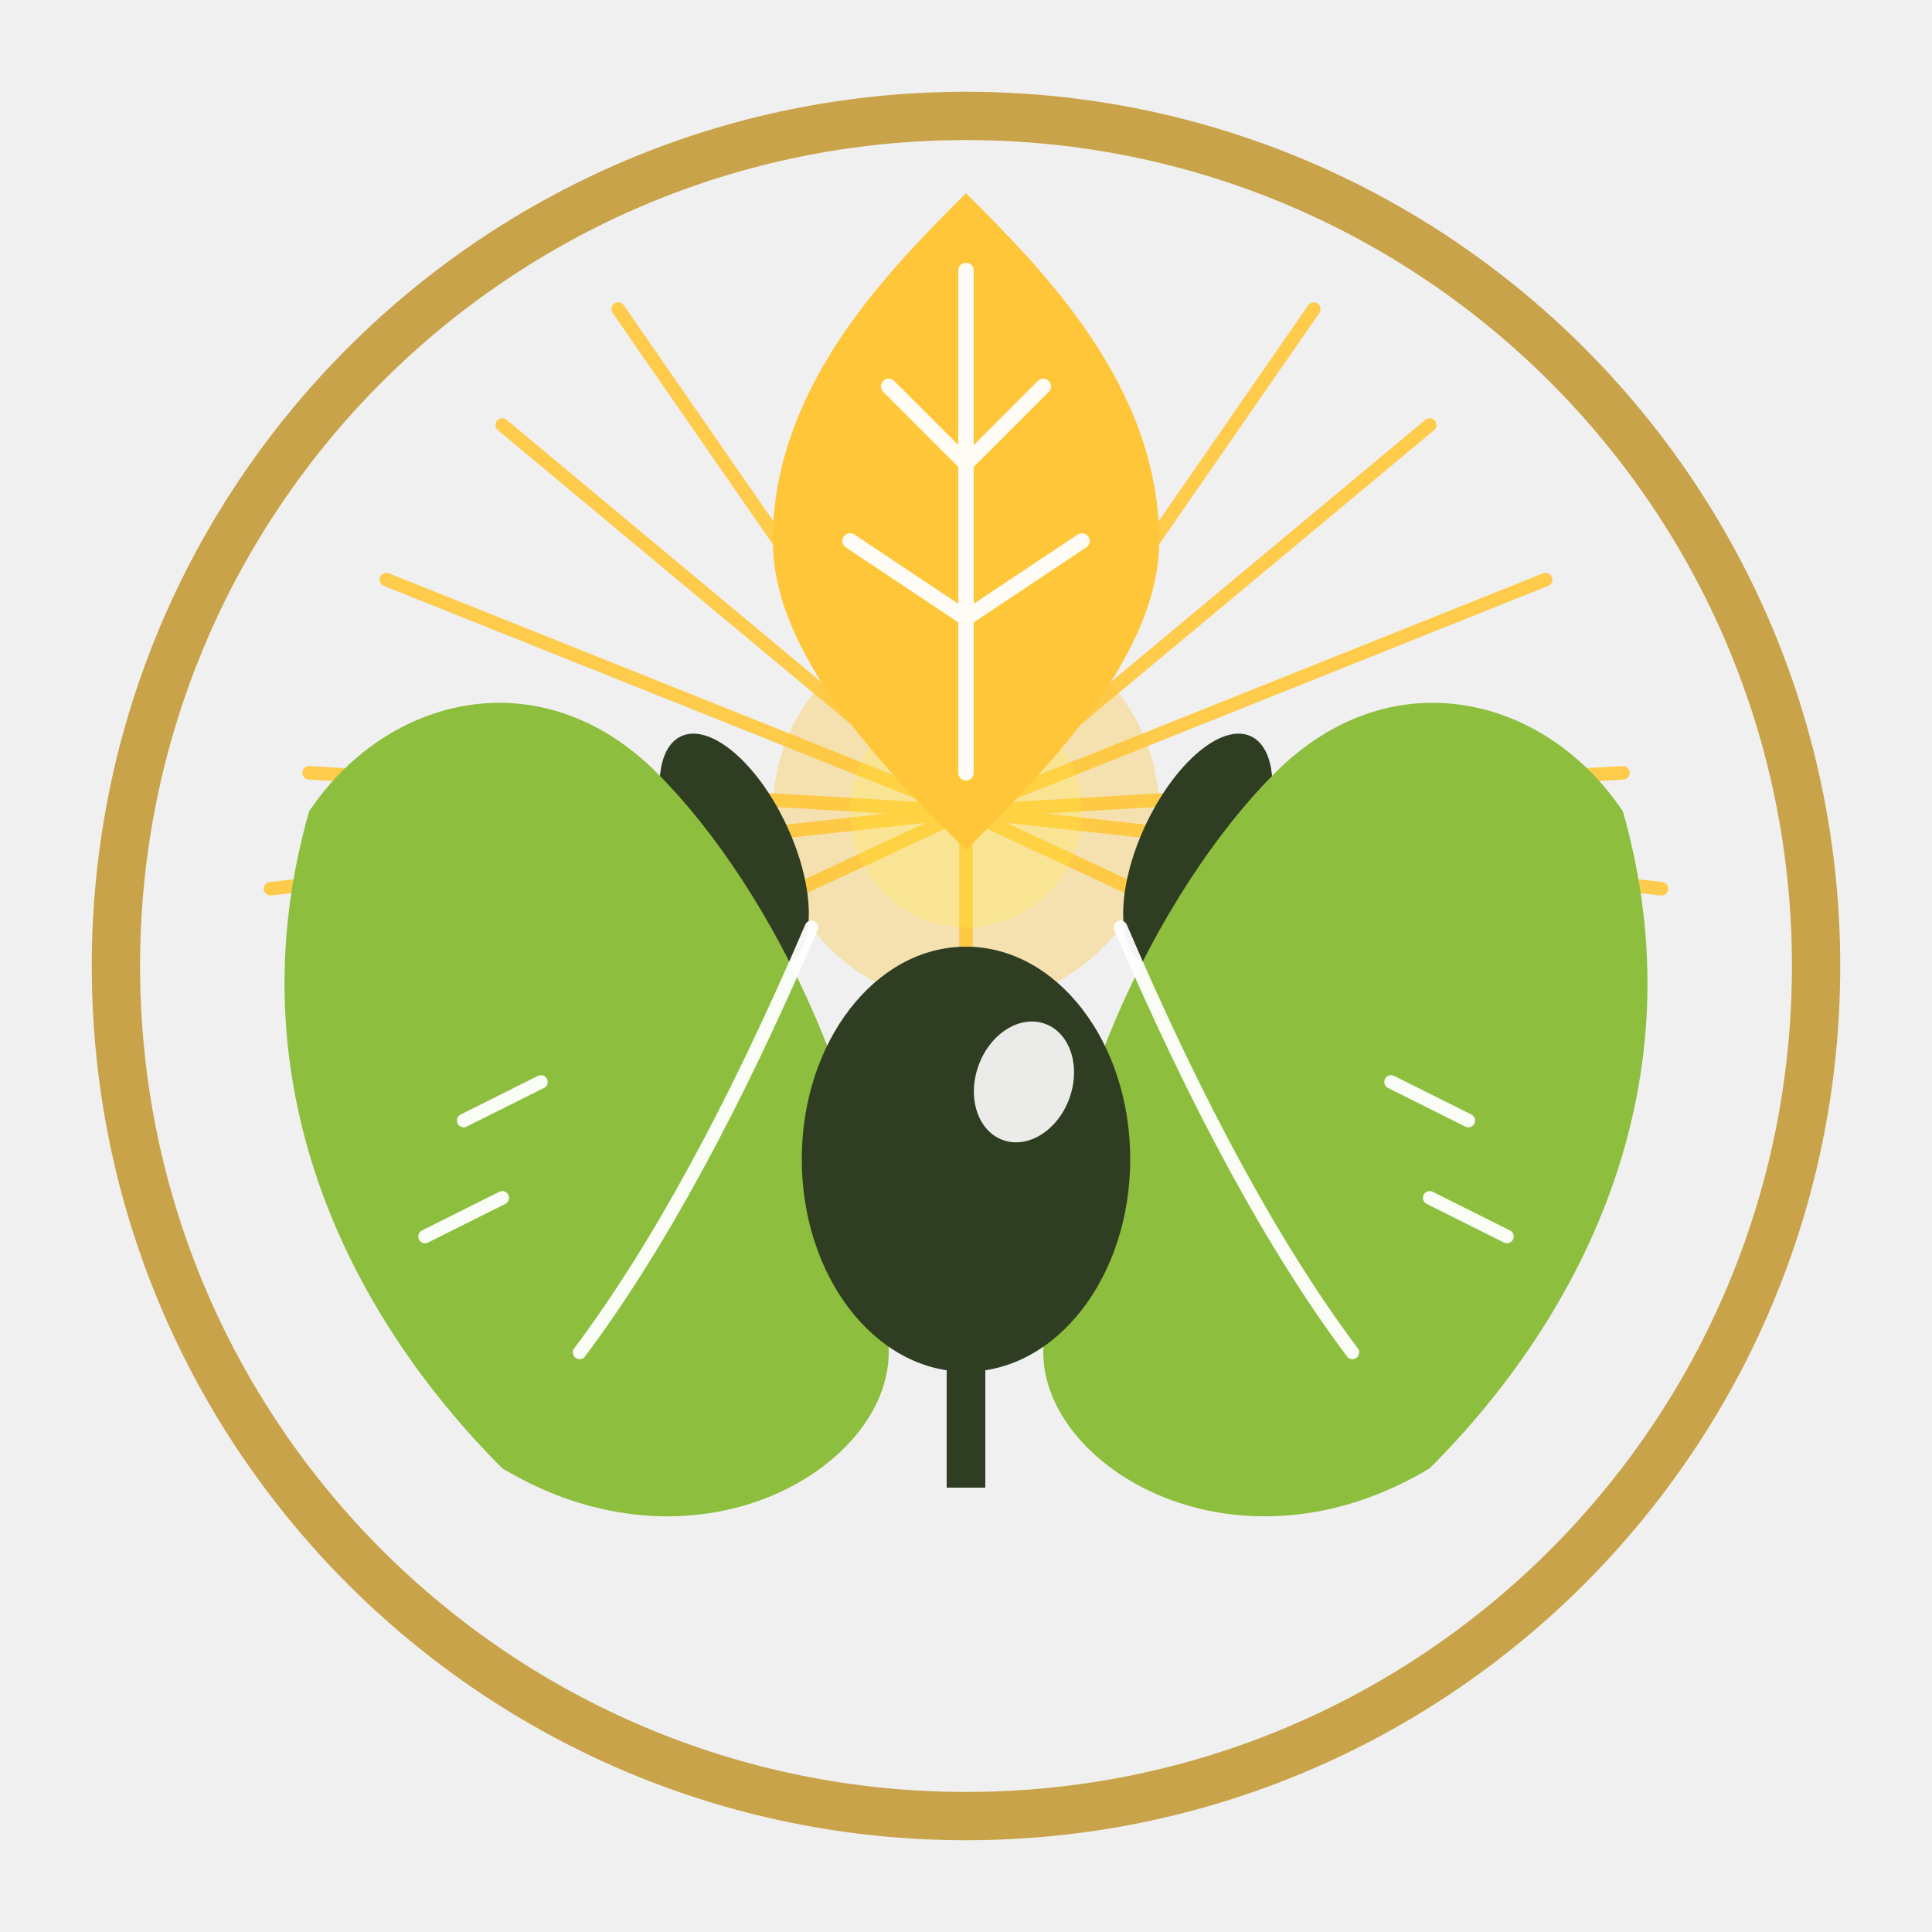
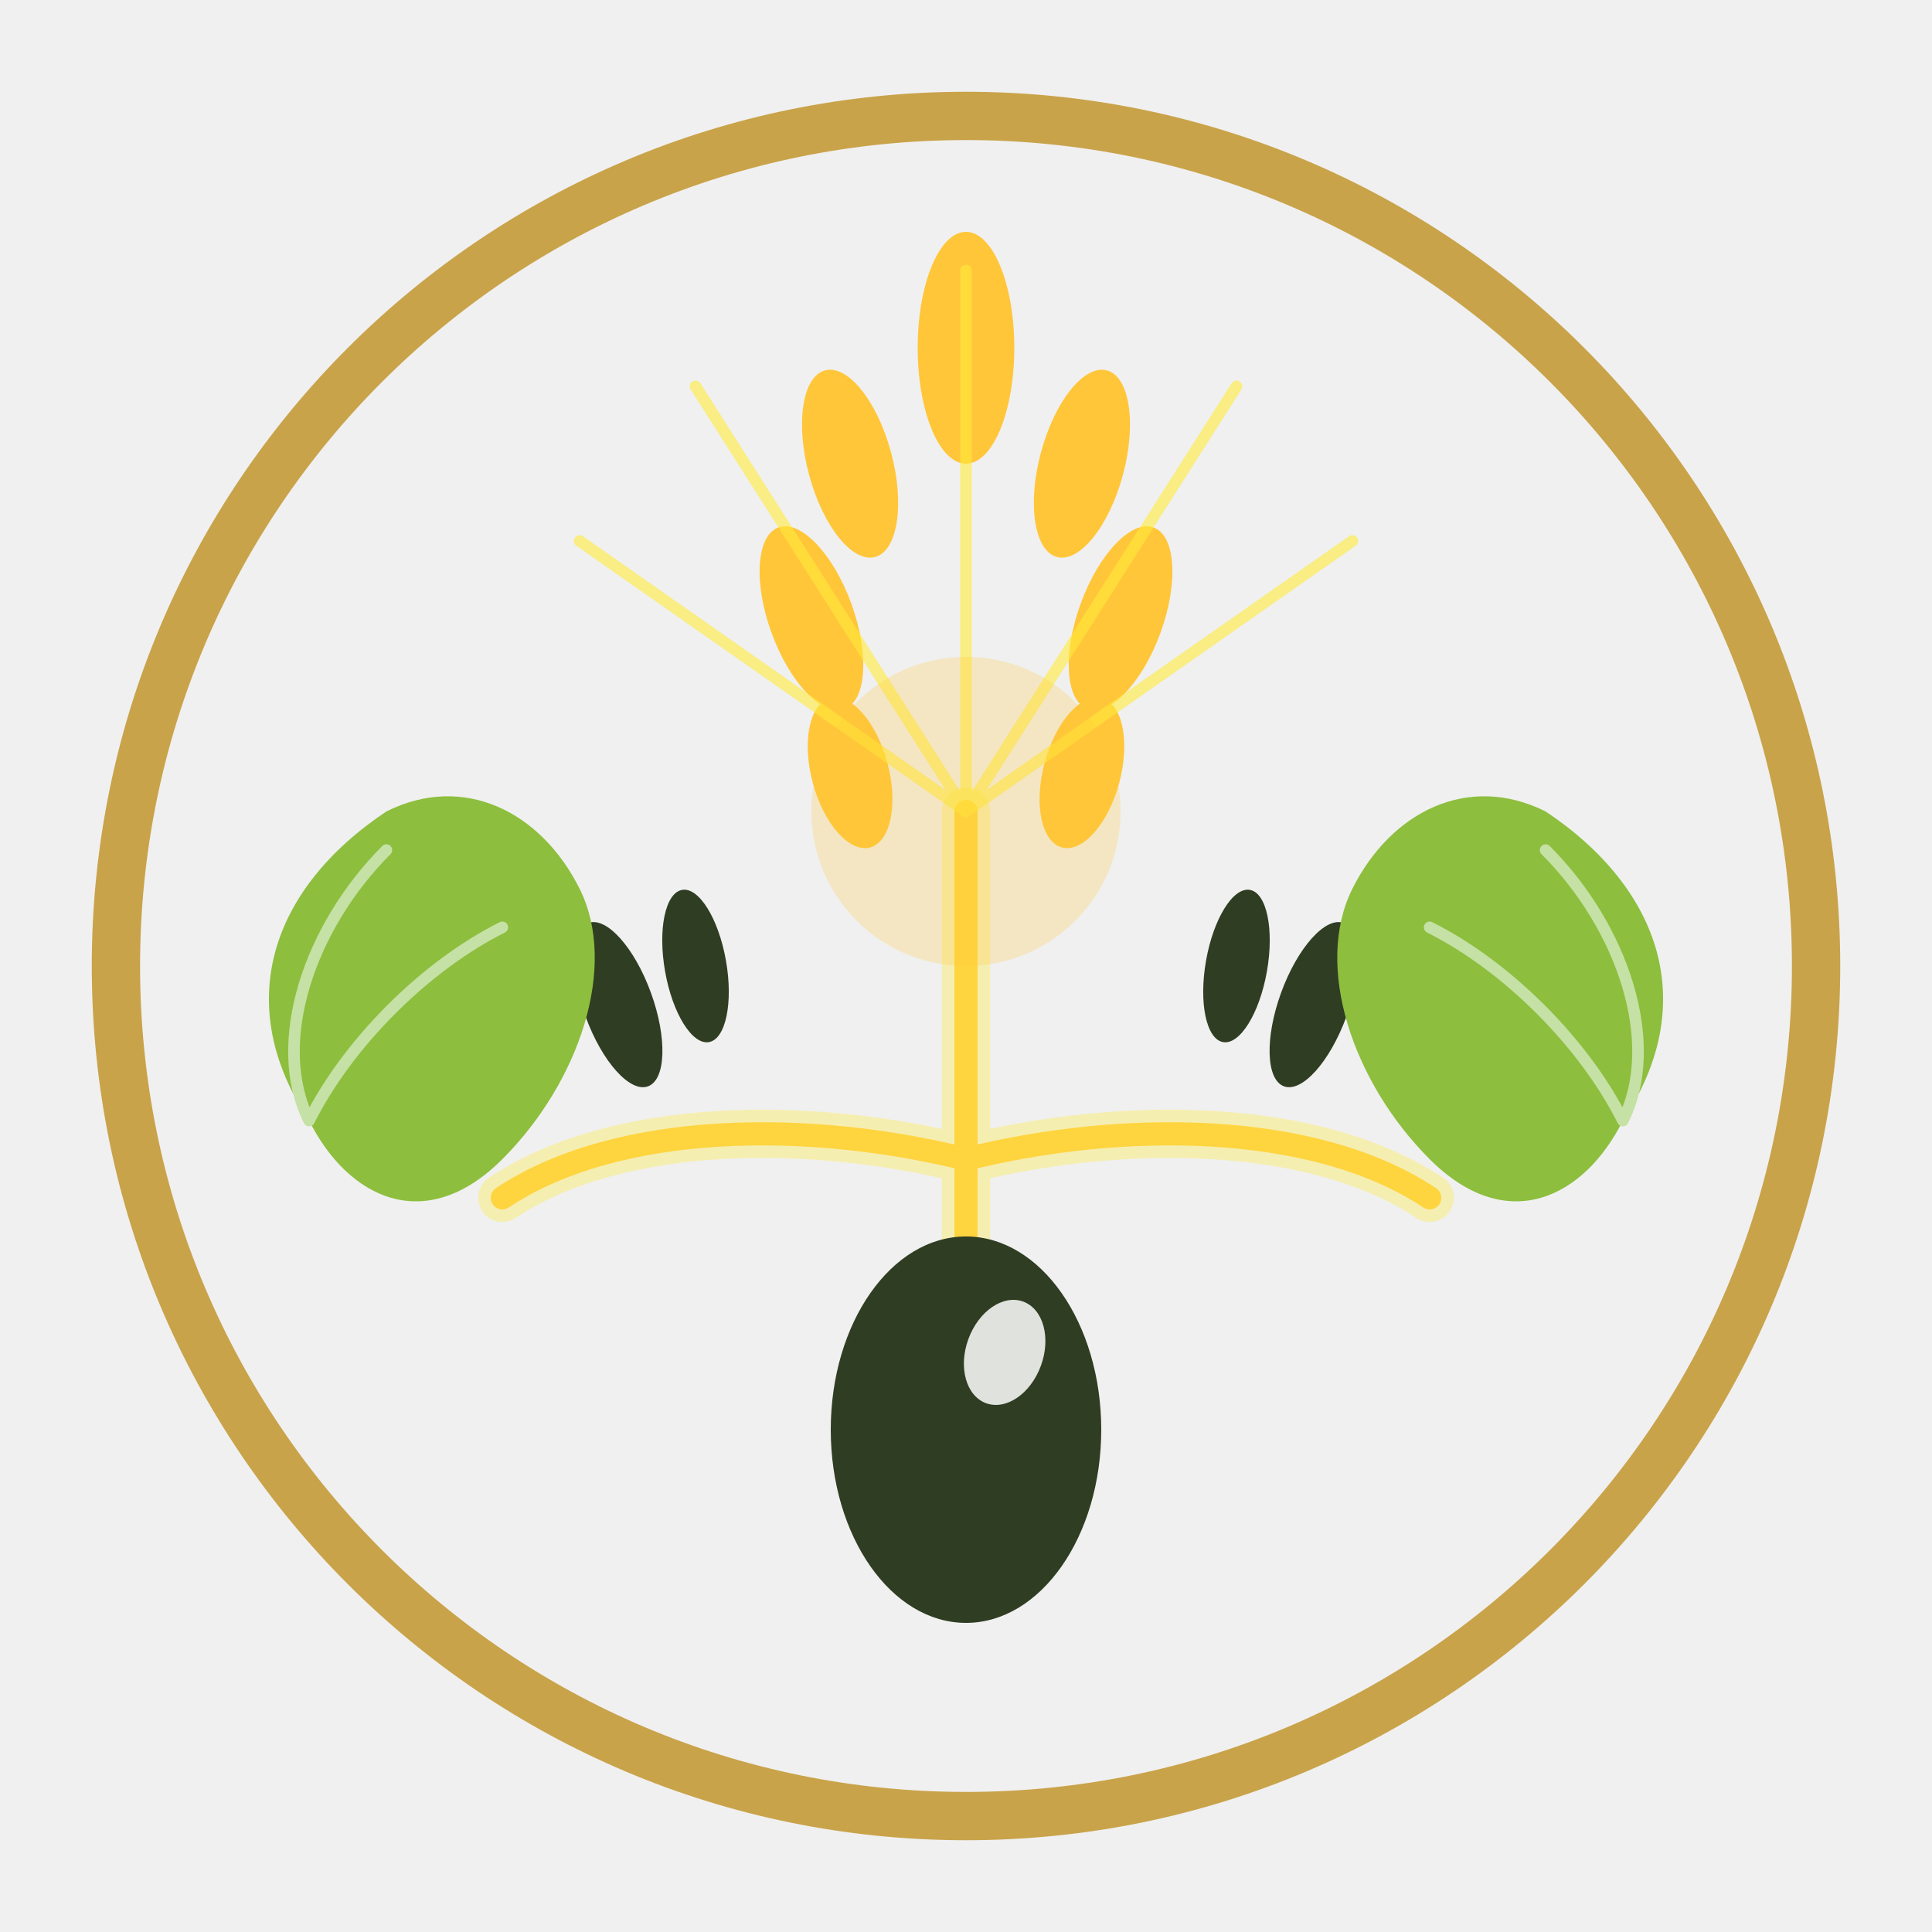
<svg xmlns="http://www.w3.org/2000/svg" width="400" height="400" viewBox="0 0 100 100" fill="none">
  <circle cx="50" cy="50" r="44" stroke="#C9A34A" stroke-width="2.5" fill="none" />
-   <g stroke="#FFC639" stroke-width="0.7" stroke-linecap="round" opacity="0.9">
-     <line x1="50" y1="42" x2="32" y2="16" />
-     <line x1="50" y1="42" x2="26" y2="22" />
-     <line x1="50" y1="42" x2="20" y2="30" />
-     <line x1="50" y1="42" x2="16" y2="40" />
-     <line x1="50" y1="42" x2="68" y2="16" />
-     <line x1="50" y1="42" x2="74" y2="22" />
-     <line x1="50" y1="42" x2="80" y2="30" />
-     <line x1="50" y1="42" x2="84" y2="40" />
-     <line x1="50" y1="42" x2="50" y2="12" />
-     <line x1="50" y1="42" x2="86" y2="46" />
-     <line x1="50" y1="42" x2="14" y2="46" />
-     <line x1="50" y1="42" x2="80" y2="56" />
-     <line x1="50" y1="42" x2="20" y2="56" />
-     <line x1="50" y1="42" x2="50" y2="72" />
+   <path d="M50 42 L50 72 M50 60 C 42 58, 32 58, 26 62 M50 60 C 58 58, 68 58, 74 62" stroke="#FFC639" stroke-width="1.2" stroke-linecap="round" fill="none" opacity="0.95" />
+   <path d="M50 42 L50 72 M50 60 C 42 58, 32 58, 26 62 M50 60 C 58 58, 68 58, 74 62" stroke="#FFEB3B" stroke-width="2.5" stroke-linecap="round" fill="none" opacity="0.35" />
+   <g fill="#FFC639">
+     <ellipse cx="50" cy="18" rx="2.5" ry="6" />
+     <ellipse cx="44" cy="24" rx="2.2" ry="5" transform="rotate(-15 44 24)" />
+     <ellipse cx="56" cy="24" rx="2.2" ry="5" transform="rotate(15 56 24)" />
+     <ellipse cx="42" cy="32" rx="2.2" ry="5" transform="rotate(-20 42 32)" />
+     <ellipse cx="58" cy="32" rx="2.2" ry="5" transform="rotate(20 58 32)" />
+     <ellipse cx="44" cy="40" rx="2" ry="4" transform="rotate(-15 44 40)" />
+     <ellipse cx="56" cy="40" rx="2" ry="4" transform="rotate(15 56 40)" />
  </g>
-   <g fill="#FFC639" opacity="0.35">
-     <circle cx="50" cy="42" r="10" />
+   <g stroke="#FFEB3B" stroke-width="0.6" opacity="0.6" stroke-linecap="round">
+     <line x1="50" y1="42" x2="50" y2="14" />
+     <line x1="50" y1="42" x2="36" y2="20" />
+     <line x1="50" y1="42" x2="64" y2="20" />
+     <line x1="50" y1="42" x2="30" y2="28" />
+     <line x1="50" y1="42" x2="70" y2="28" />
  </g>
-   <g fill="#FFEB3B" opacity="0.25">
-     <circle cx="50" cy="42" r="6" />
+   <circle cx="50" cy="42" r="8" fill="#FFC639" opacity="0.25" />
+   <g fill="#2F3D22">
+     <ellipse cx="32" cy="52" rx="1.8" ry="4.5" transform="rotate(-20 32 52)" />
+     <ellipse cx="36" cy="50" rx="1.6" ry="4" transform="rotate(-10 36 50)" />
+     <ellipse cx="68" cy="52" rx="1.8" ry="4.5" transform="rotate(20 68 52)" />
+     <ellipse cx="64" cy="50" rx="1.6" ry="4" transform="rotate(10 64 50)" />
  </g>
-   <path d="M50 10 C 46 14, 40 20, 40 28 C 40 34, 46 40, 50 44 C 54 40, 60 34, 60 28 C 60 20, 54 14, 50 10 Z" fill="#FFC639" />
-   <path d="M50 14 L50 40 M46 20 L50 24 L54 20 M44 28 L50 32 L56 28" stroke="white" stroke-width="0.8" stroke-linecap="round" fill="none" opacity="0.95" />
-   <ellipse cx="38" cy="44" rx="3" ry="6.5" transform="rotate(-25 38 44)" fill="#2F3D22" />
-   <ellipse cx="62" cy="44" rx="3" ry="6.5" transform="rotate(25 62 44)" fill="#2F3D22" />
-   <ellipse cx="34" cy="52" rx="2.5" ry="5.5" transform="rotate(-15 34 52)" fill="#2F3D22" />
-   <ellipse cx="66" cy="52" rx="2.5" ry="5.5" transform="rotate(15 66 52)" fill="#2F3D22" />
-   <path d="M26 76 C 18 68, 12 56, 16 42 C 20 36, 28 34, 34 40 C 40 46, 46 58, 46 70 C 46 76, 36 82, 26 76 Z" fill="#8DBE3E" />
-   <path d="M74 76 C 82 68, 88 56, 84 42 C 80 36, 72 34, 66 40 C 60 46, 54 58, 54 70 C 54 76, 64 82, 74 76 Z" fill="#8DBE3E" />
-   <path d="M30 70 Q 36 62, 42 48 M24 58 L28 56 M22 64 L26 62" stroke="white" stroke-width="0.7" fill="none" stroke-linecap="round" opacity="0.95" />
-   <path d="M70 70 Q 64 62, 58 48 M76 58 L72 56 M78 64 L74 62" stroke="white" stroke-width="0.7" fill="none" stroke-linecap="round" opacity="0.95" />
-   <ellipse cx="50" cy="60" rx="8.5" ry="11" fill="#2F3D22" />
-   <ellipse cx="53" cy="56" rx="2.5" ry="3.2" fill="white" opacity="0.9" transform="rotate(20 53 56)" />
-   <rect x="49" y="70" width="2" height="7" fill="#2F3D22" />
+   <g fill="#8DBE3E">
+     <path d="M16 58 C 12 52, 14 46, 20 42 C 24 40, 28 42, 30 46 C 32 50, 30 56, 26 60 C 22 64, 18 62, 16 58 Z M16 58 C 18 56, 22 52, 26 50 M18 52 L22 50" />
+     <path d="M84 58 C 88 52, 86 46, 80 42 C 76 40, 72 42, 70 46 C 68 50, 70 56, 74 60 C 78 64, 82 62, 84 58 Z M84 58 C 82 56, 78 52, 74 50 M82 52 L78 50" />
+   </g>
+   <path d="M16 58 C 14 54, 16 48, 20 44 M16 58 C 18 54, 22 50, 26 48" stroke="#C5E1A5" stroke-width="0.6" fill="none" stroke-linecap="round" />
+   <path d="M84 58 C 86 54, 84 48, 80 44 M84 58 C 82 54, 78 50, 74 48" stroke="#C5E1A5" stroke-width="0.6" fill="none" stroke-linecap="round" />
+   <ellipse cx="50" cy="74" rx="7" ry="10" fill="#2F3D22" />
+   <ellipse cx="52" cy="70" rx="2" ry="2.8" fill="white" opacity="0.85" transform="rotate(20 52 70)" />
</svg>
